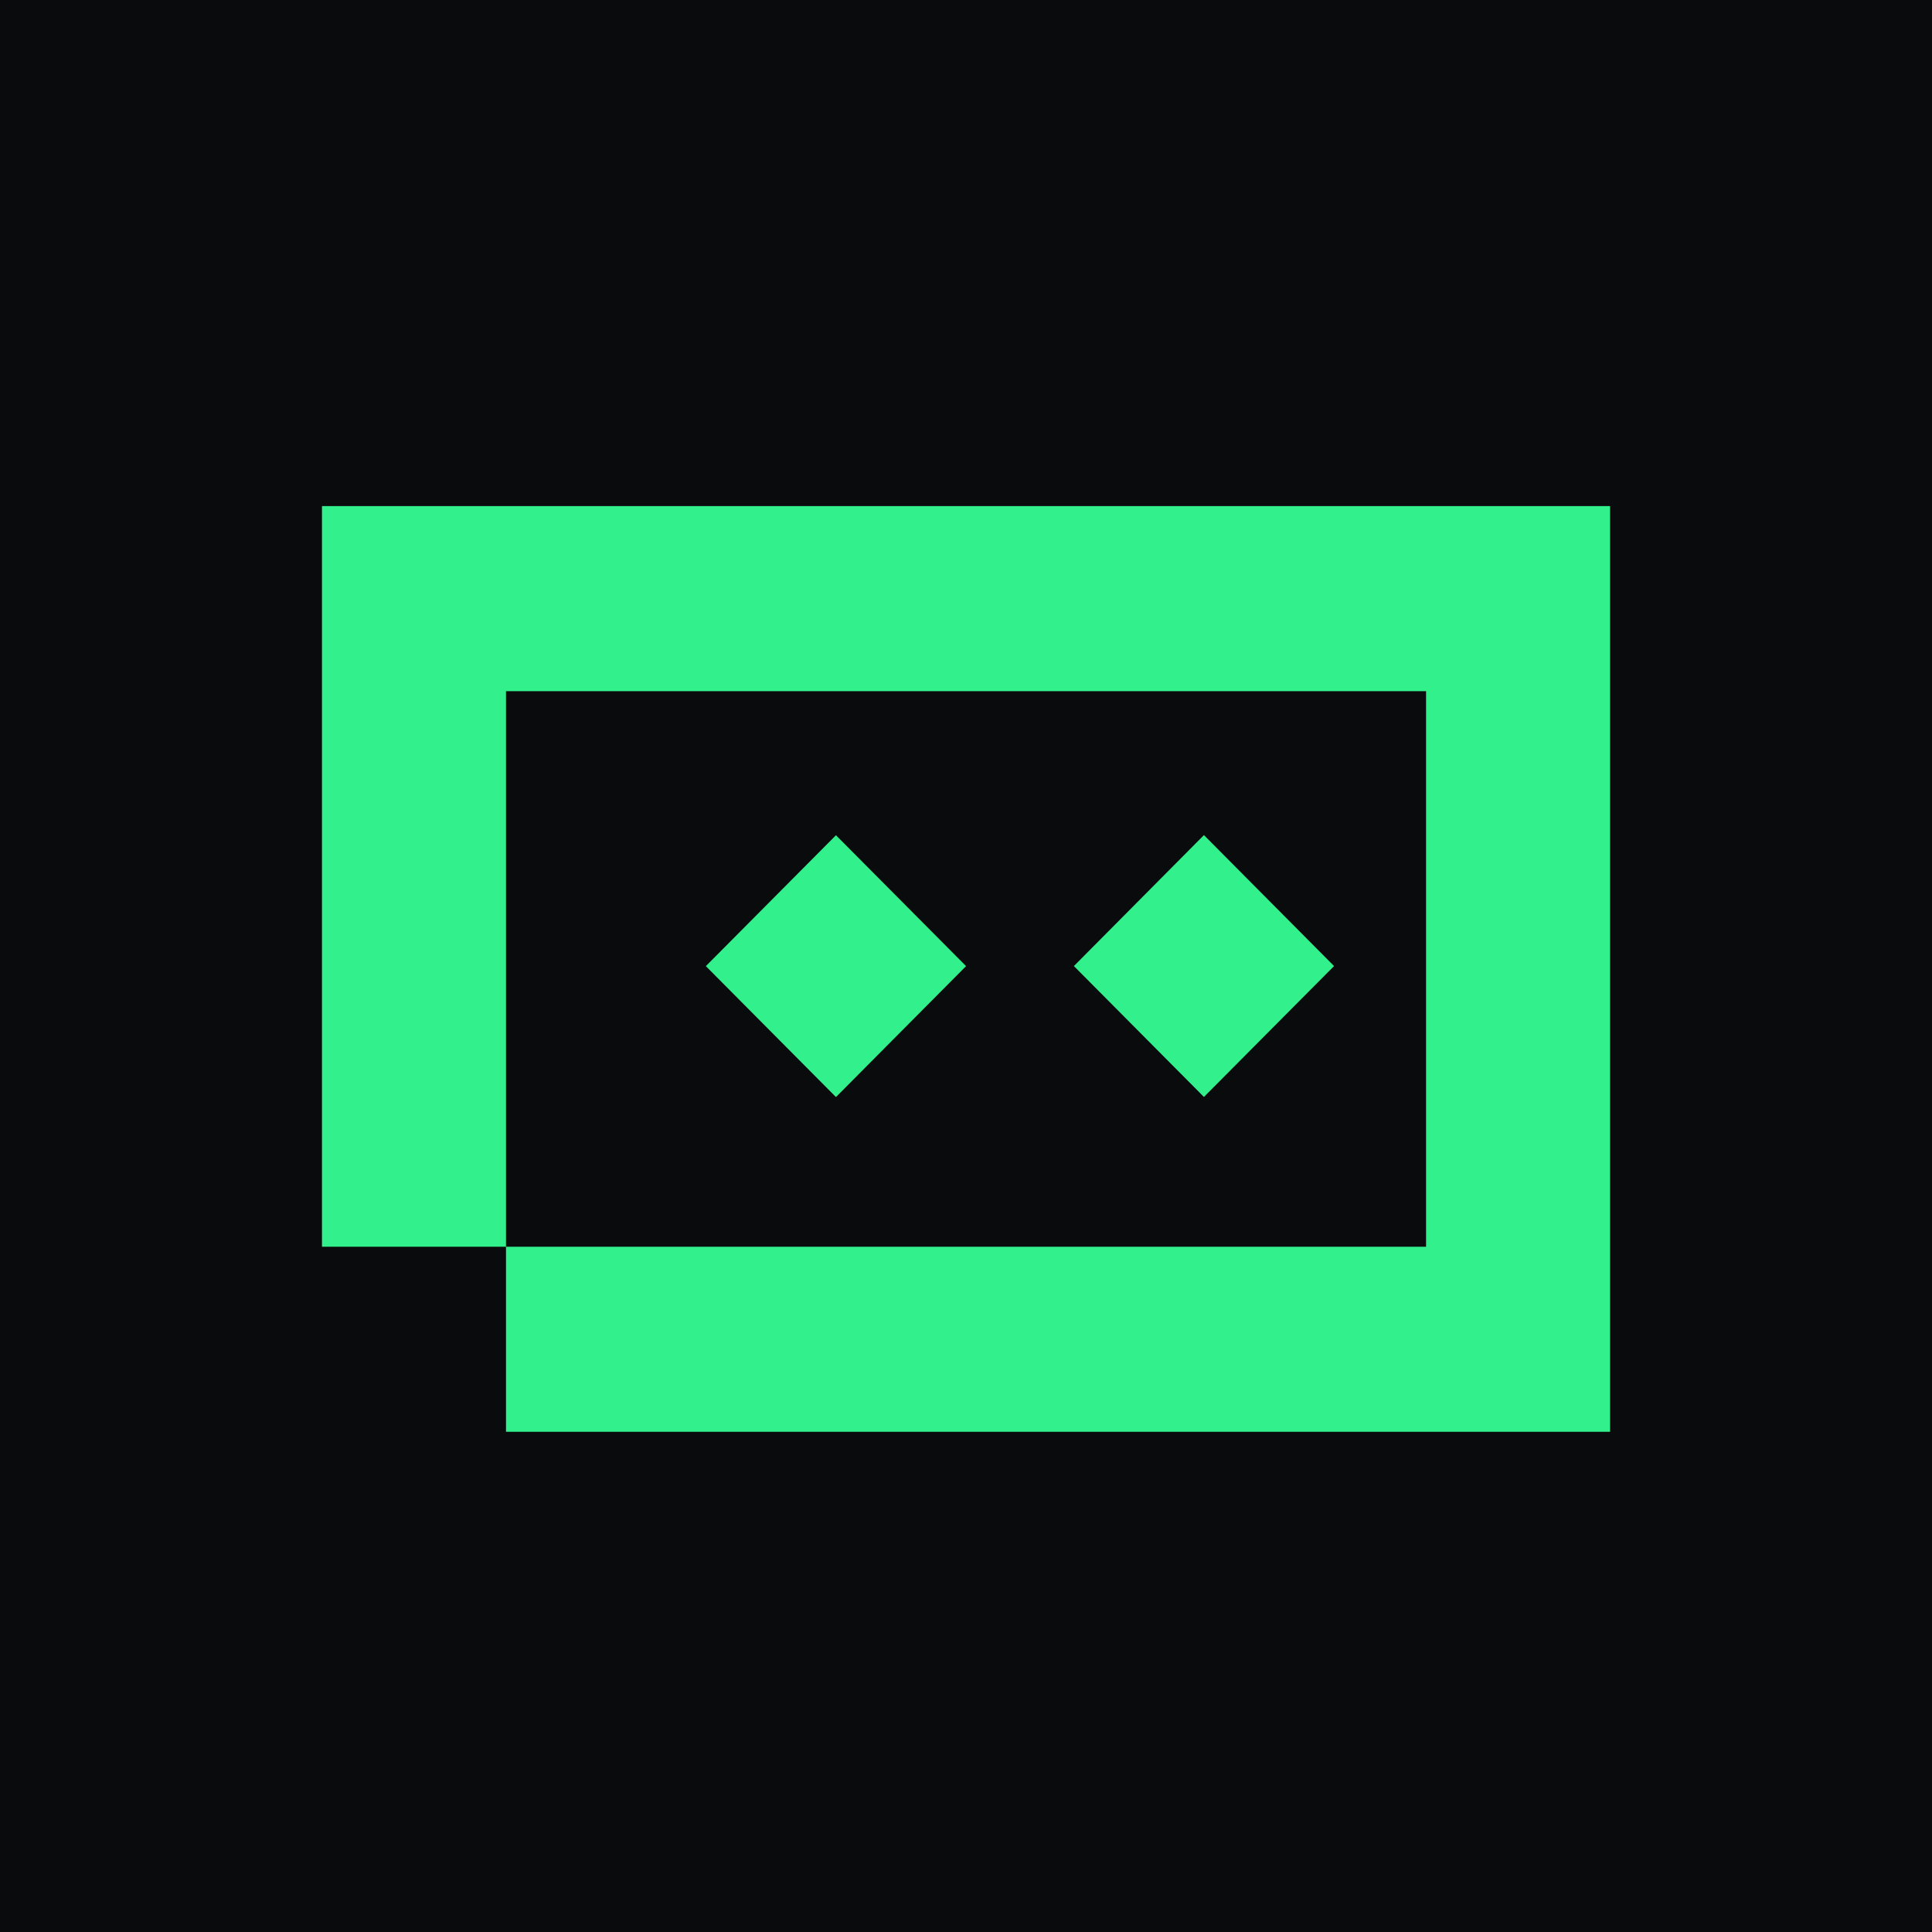
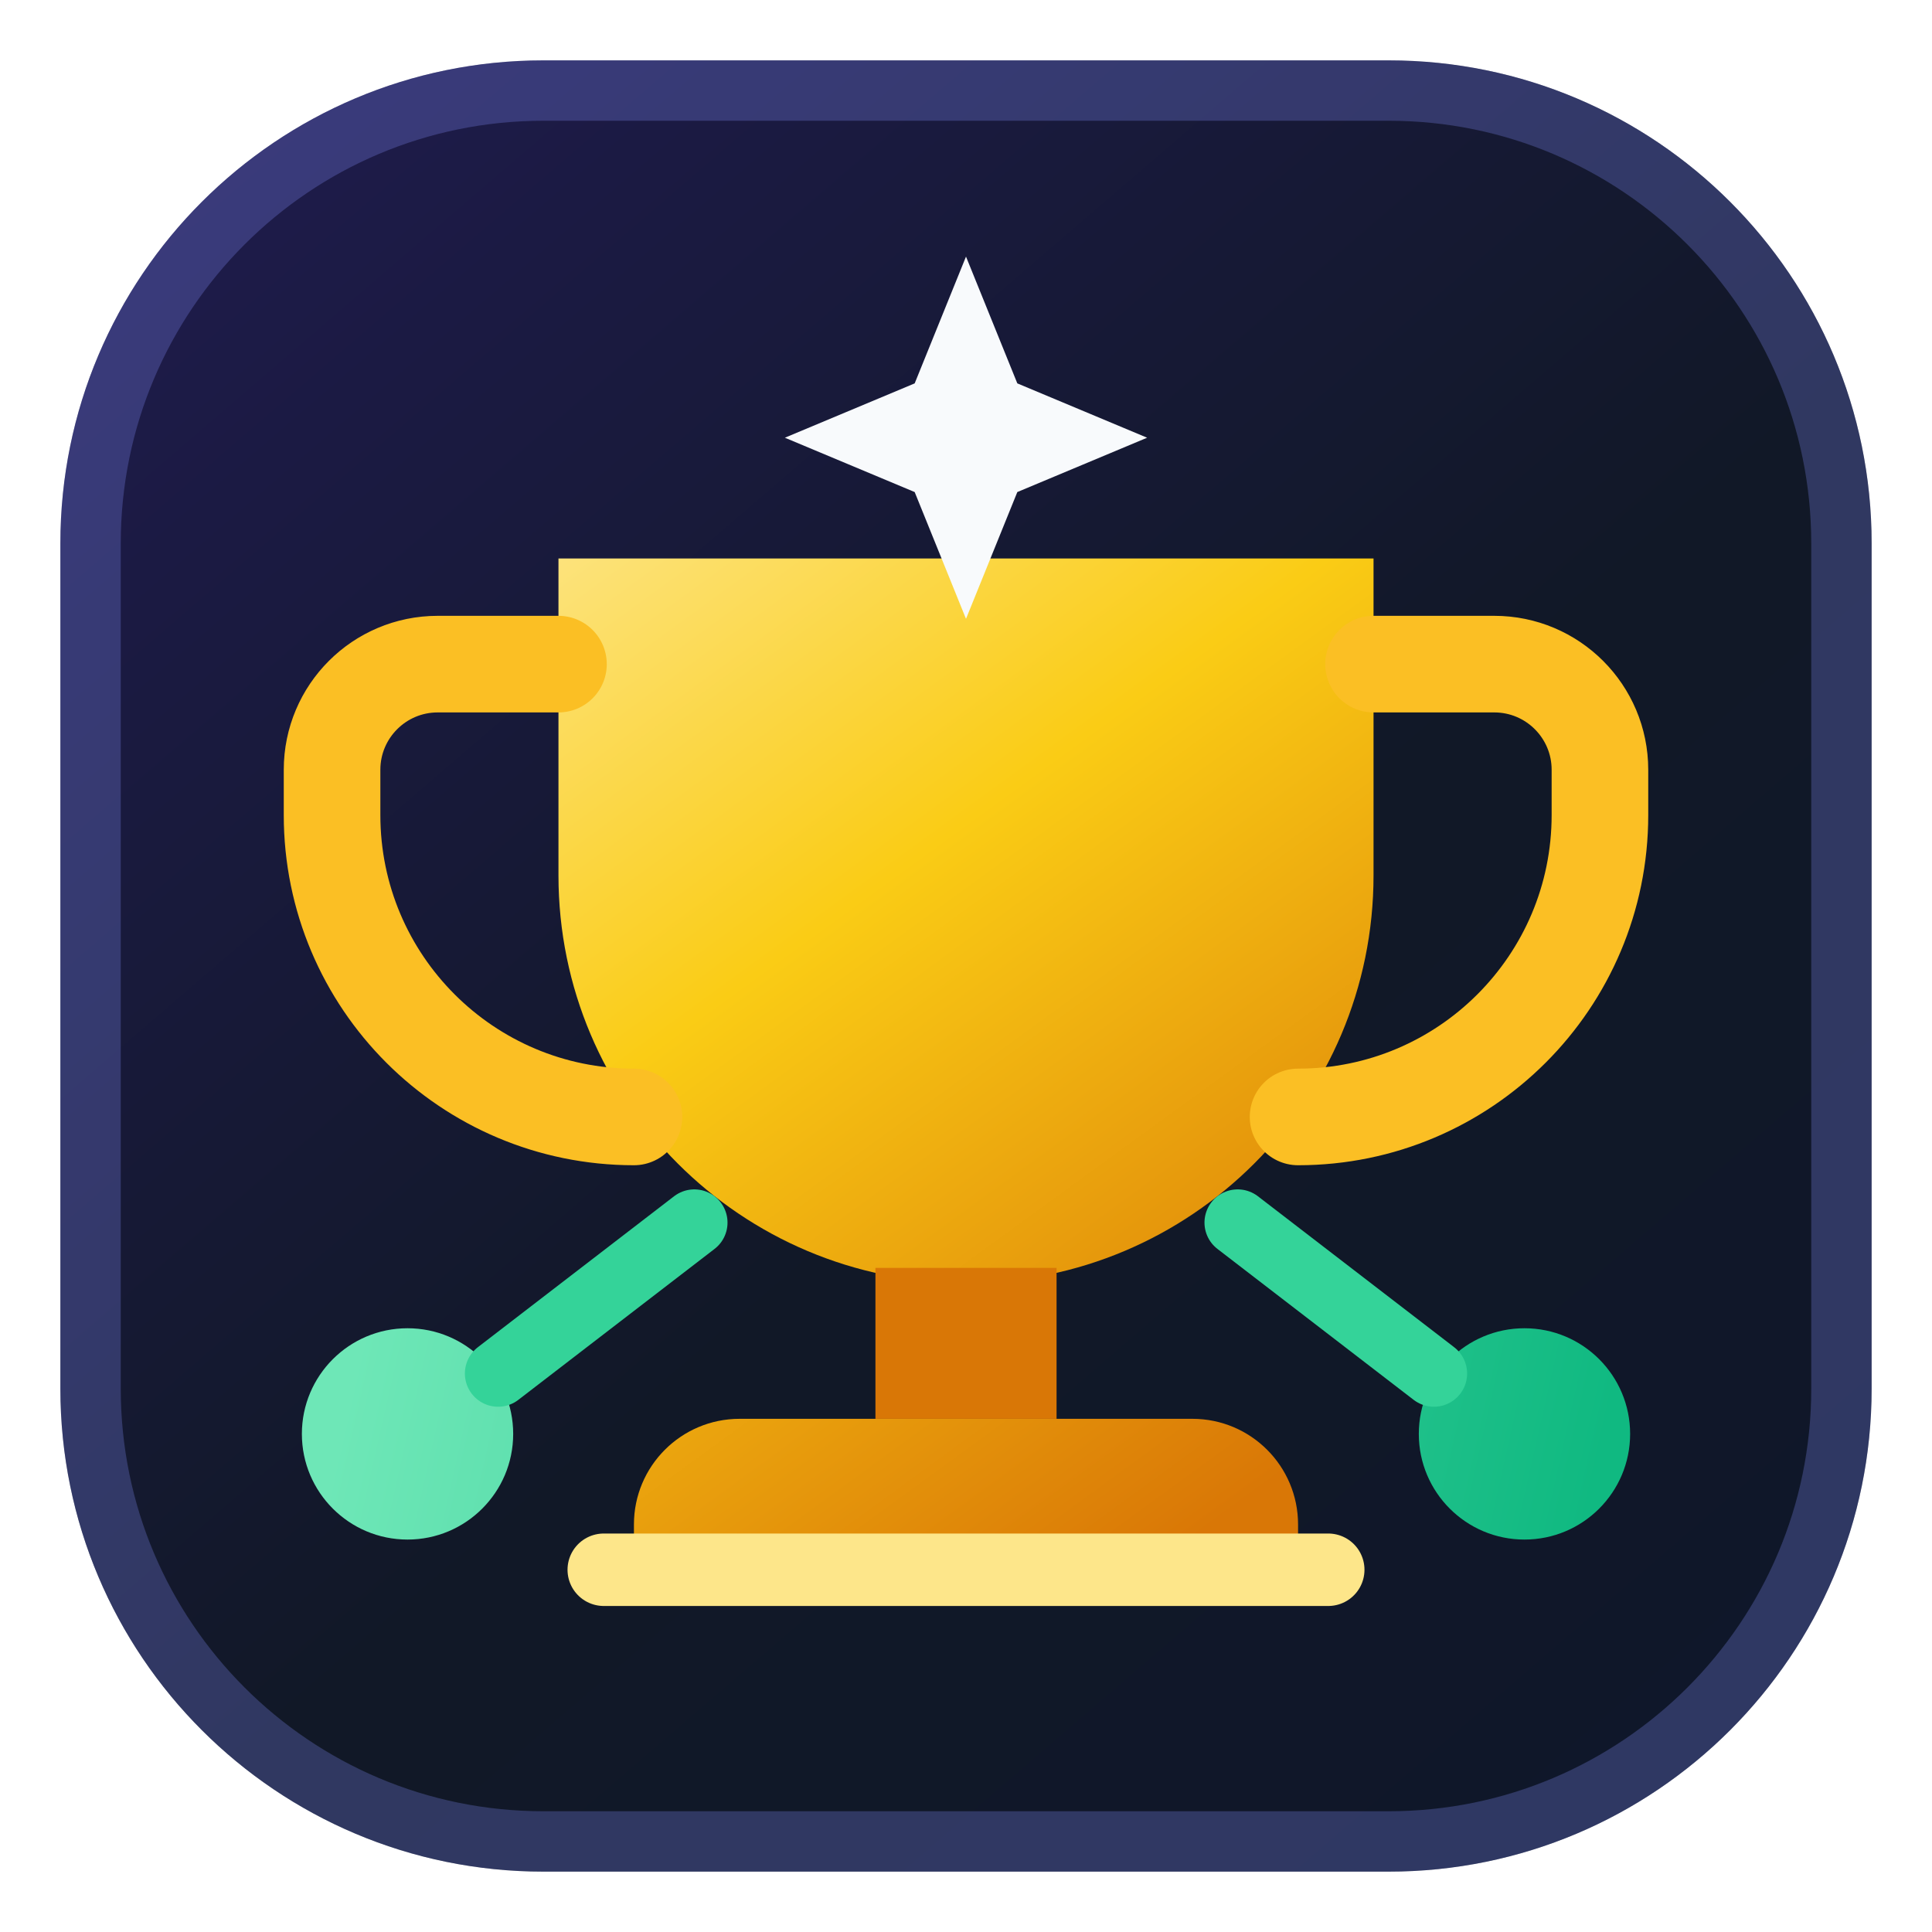
- <svg xmlns="http://www.w3.org/2000/svg" width="32" height="32" viewBox="0 0 32 32" fill="none">
-   <rect width="32" height="32" fill="#0A0B0D" />
-   <path d="M26.668 23.715H8.381V20.65H5.333V8.382H26.668V23.715ZM8.381 20.65H23.62V11.448H8.381V20.65ZM16.001 16.002L13.846 18.171L11.691 16.002L13.846 13.834L16.001 16.002ZM22.096 16.001L19.941 18.169L17.787 16.001L19.941 13.832L22.096 16.001Z" fill="#32F08C" />
+ <svg xmlns="http://www.w3.org/2000/svg" width="64" height="64" viewBox="0 0 64 64" fill="none">
+   <defs>
+     <linearGradient id="background" x1="8" y1="4" x2="57" y2="61" gradientUnits="userSpaceOnUse">
+       <stop stop-color="#1E1B4B" />
+       <stop offset="0.55" stop-color="#111827" />
+       <stop offset="1" stop-color="#0F172A" />
+     </linearGradient>
+     <linearGradient id="gold" x1="21" y1="14" x2="45" y2="47" gradientUnits="userSpaceOnUse">
+       <stop stop-color="#FDE68A" />
+       <stop offset="0.42" stop-color="#FACC15" />
+       <stop offset="1" stop-color="#D97706" />
+     </linearGradient>
+     <linearGradient id="emerald" x1="12" y1="44" x2="52" y2="53" gradientUnits="userSpaceOnUse">
+       <stop stop-color="#6EE7B7" />
+       <stop offset="1" stop-color="#10B981" />
+     </linearGradient>
+   </defs>
+   <rect x="2" y="2" width="60" height="60" rx="16" fill="url(#background)" />
+   <rect x="3" y="3" width="58" height="58" rx="15" stroke="#818CF8" stroke-opacity="0.28" stroke-width="2" />
+   <path d="M18.5 18.5H45.5V29C45.5 36.456 39.456 42.5 32 42.5C24.544 42.5 18.5 36.456 18.5 29V18.5Z" fill="url(#gold)" />
+   <path d="M18.5 22H14.5C12.567 22 11 23.567 11 25.5V27C11 32.523 15.477 37 21 37" stroke="#FBBF24" stroke-width="3.2" stroke-linecap="round" />
+   <path d="M45.5 22H49.5C51.433 22 53 23.567 53 25.5V27C53 32.523 48.523 37 43 37" stroke="#FBBF24" stroke-width="3.2" stroke-linecap="round" />
+   <path d="M29 42H35V47H29V42Z" fill="#D97706" />
+   <path d="M24.5 47H39.5C41.433 47 43 48.567 43 50.5V52H21V50.5C21 48.567 22.567 47 24.5 47Z" fill="url(#gold)" />
+   <path d="M20 52H44" stroke="#FDE68A" stroke-width="2.4" stroke-linecap="round" />
+   <path d="M32 8.5L33.7 12.7L38 14.5L33.7 16.3L32 20.5L30.3 16.3L26 14.5L30.3 12.7L32 8.5Z" fill="#F8FAFC" />
+   <circle cx="13.5" cy="47.5" r="3.5" fill="url(#emerald)" />
+   <circle cx="50.5" cy="47.5" r="3.5" fill="url(#emerald)" />
+   <path d="M16.5 45.5L23 40.5" stroke="#34D399" stroke-width="2.2" stroke-linecap="round" />
+   <path d="M47.5 45.5L41 40.5" stroke="#34D399" stroke-width="2.2" stroke-linecap="round" />
</svg>
